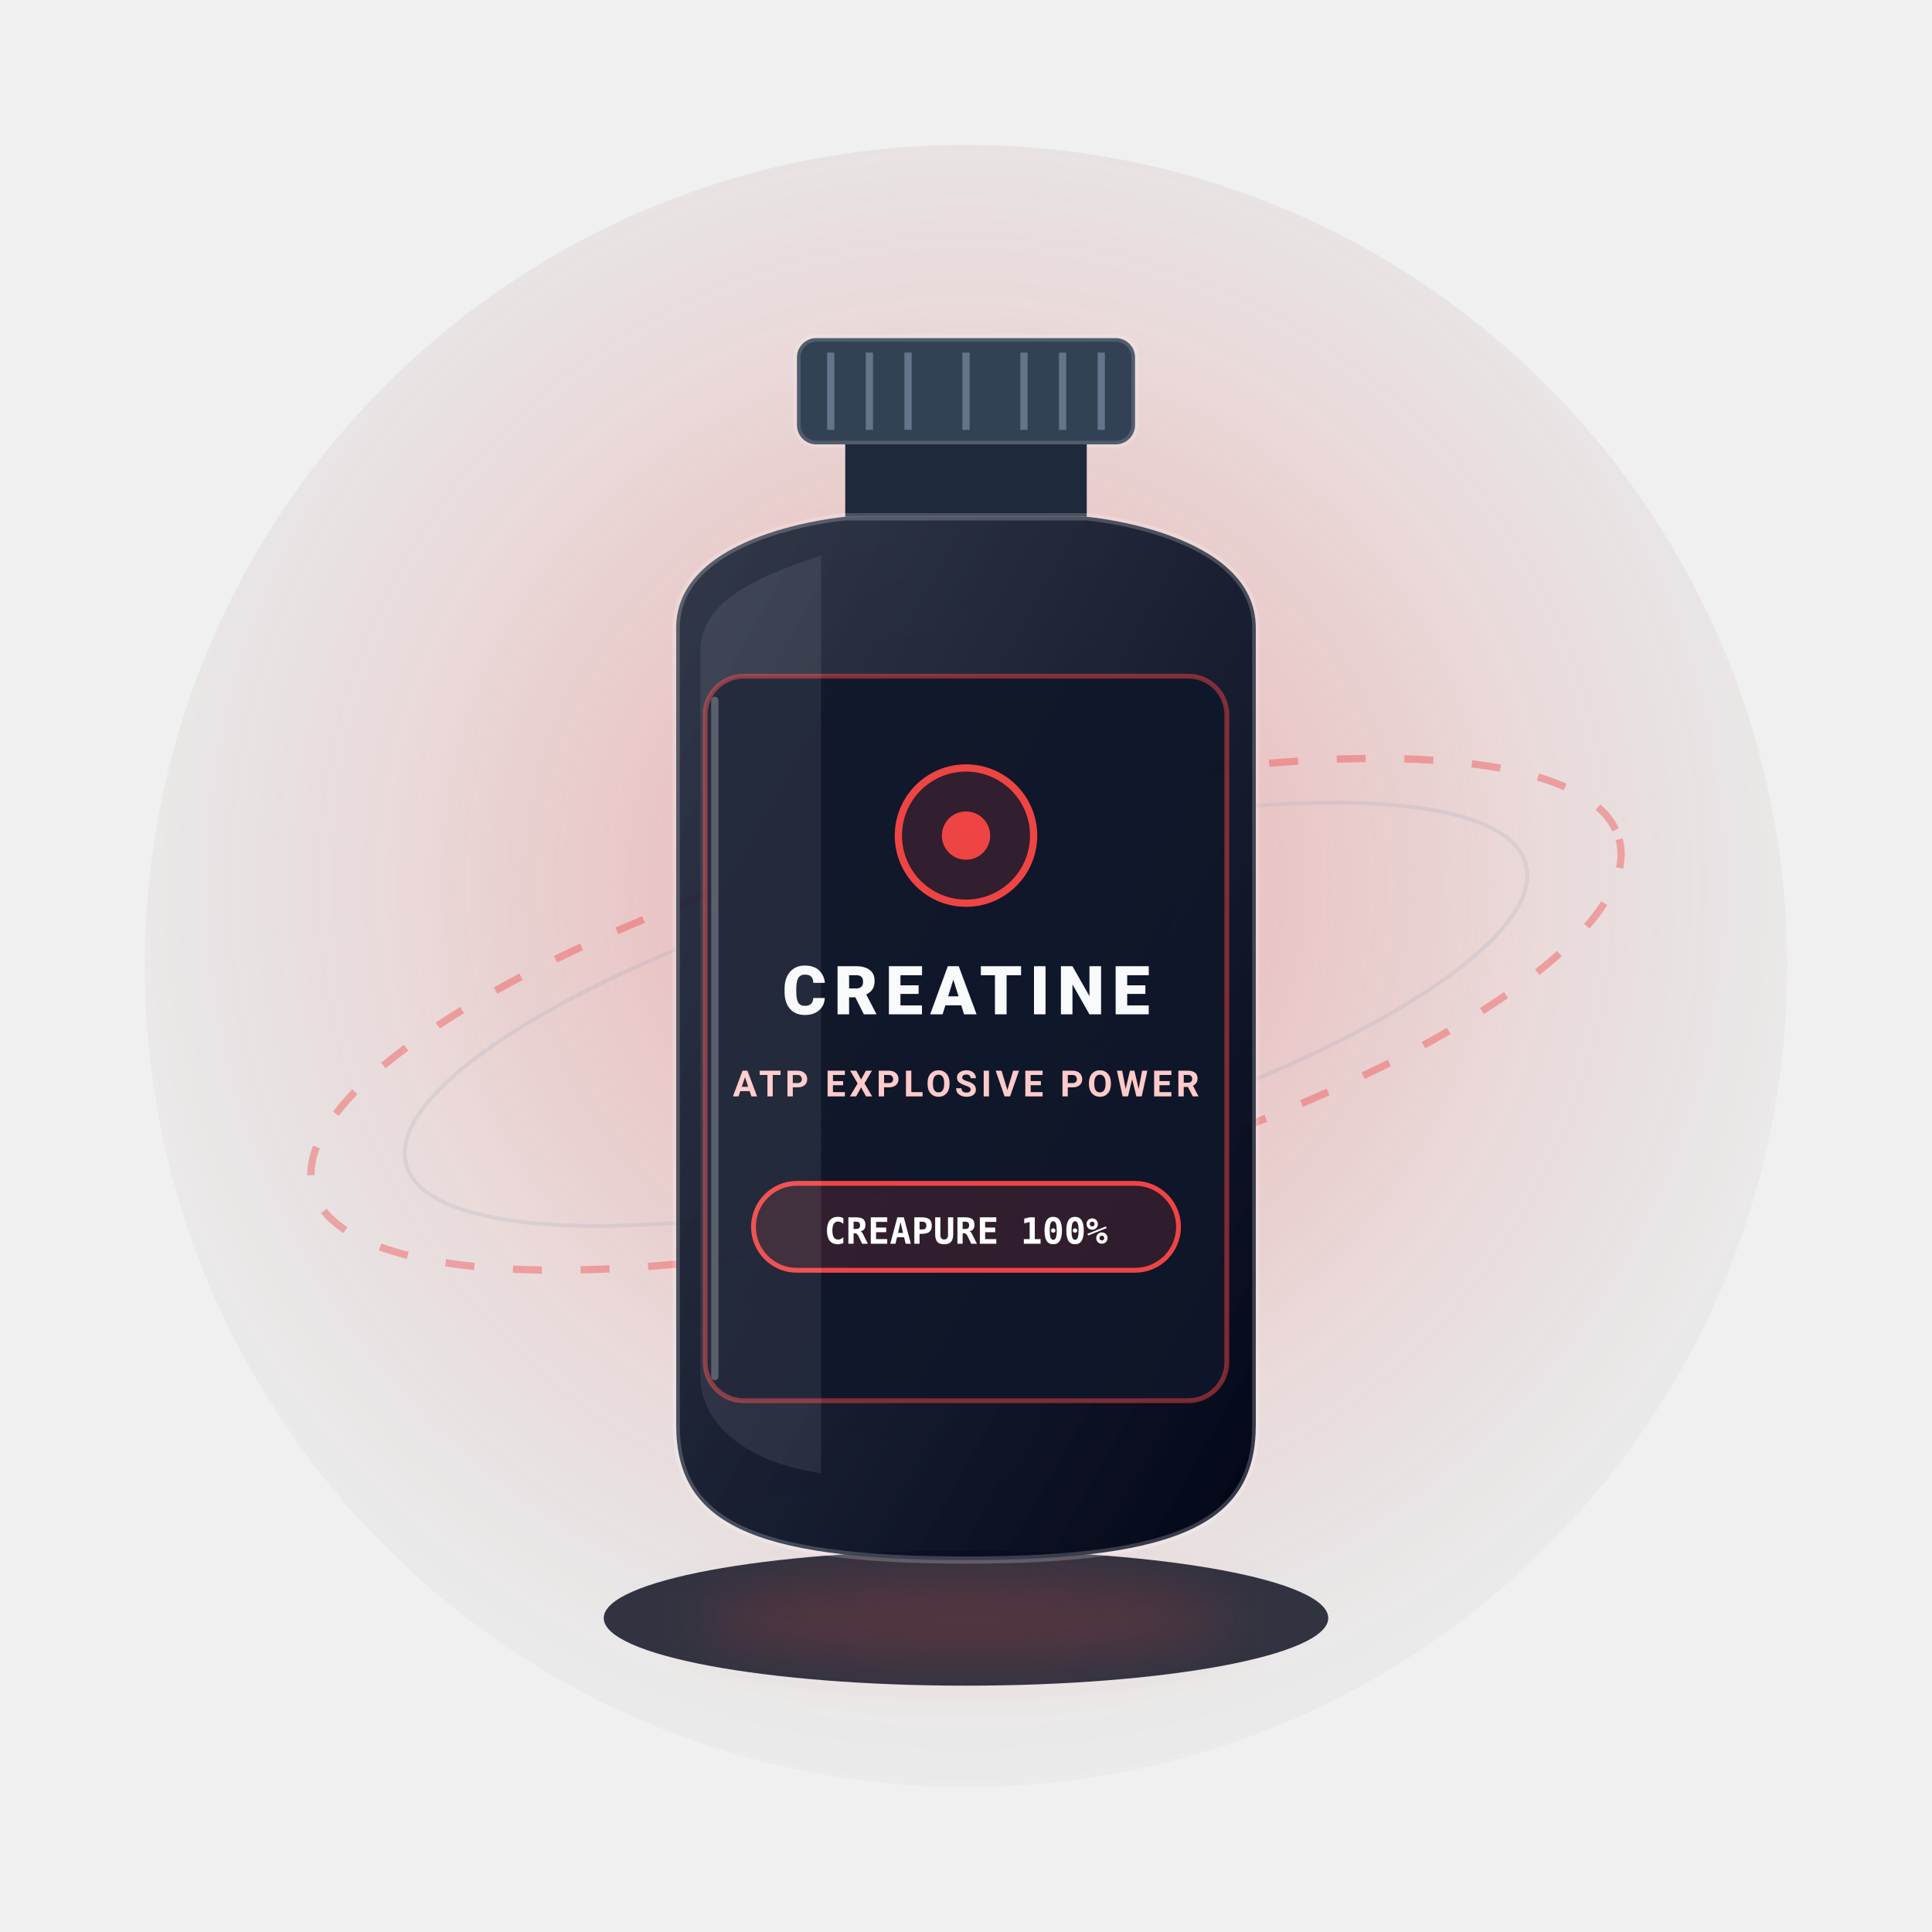
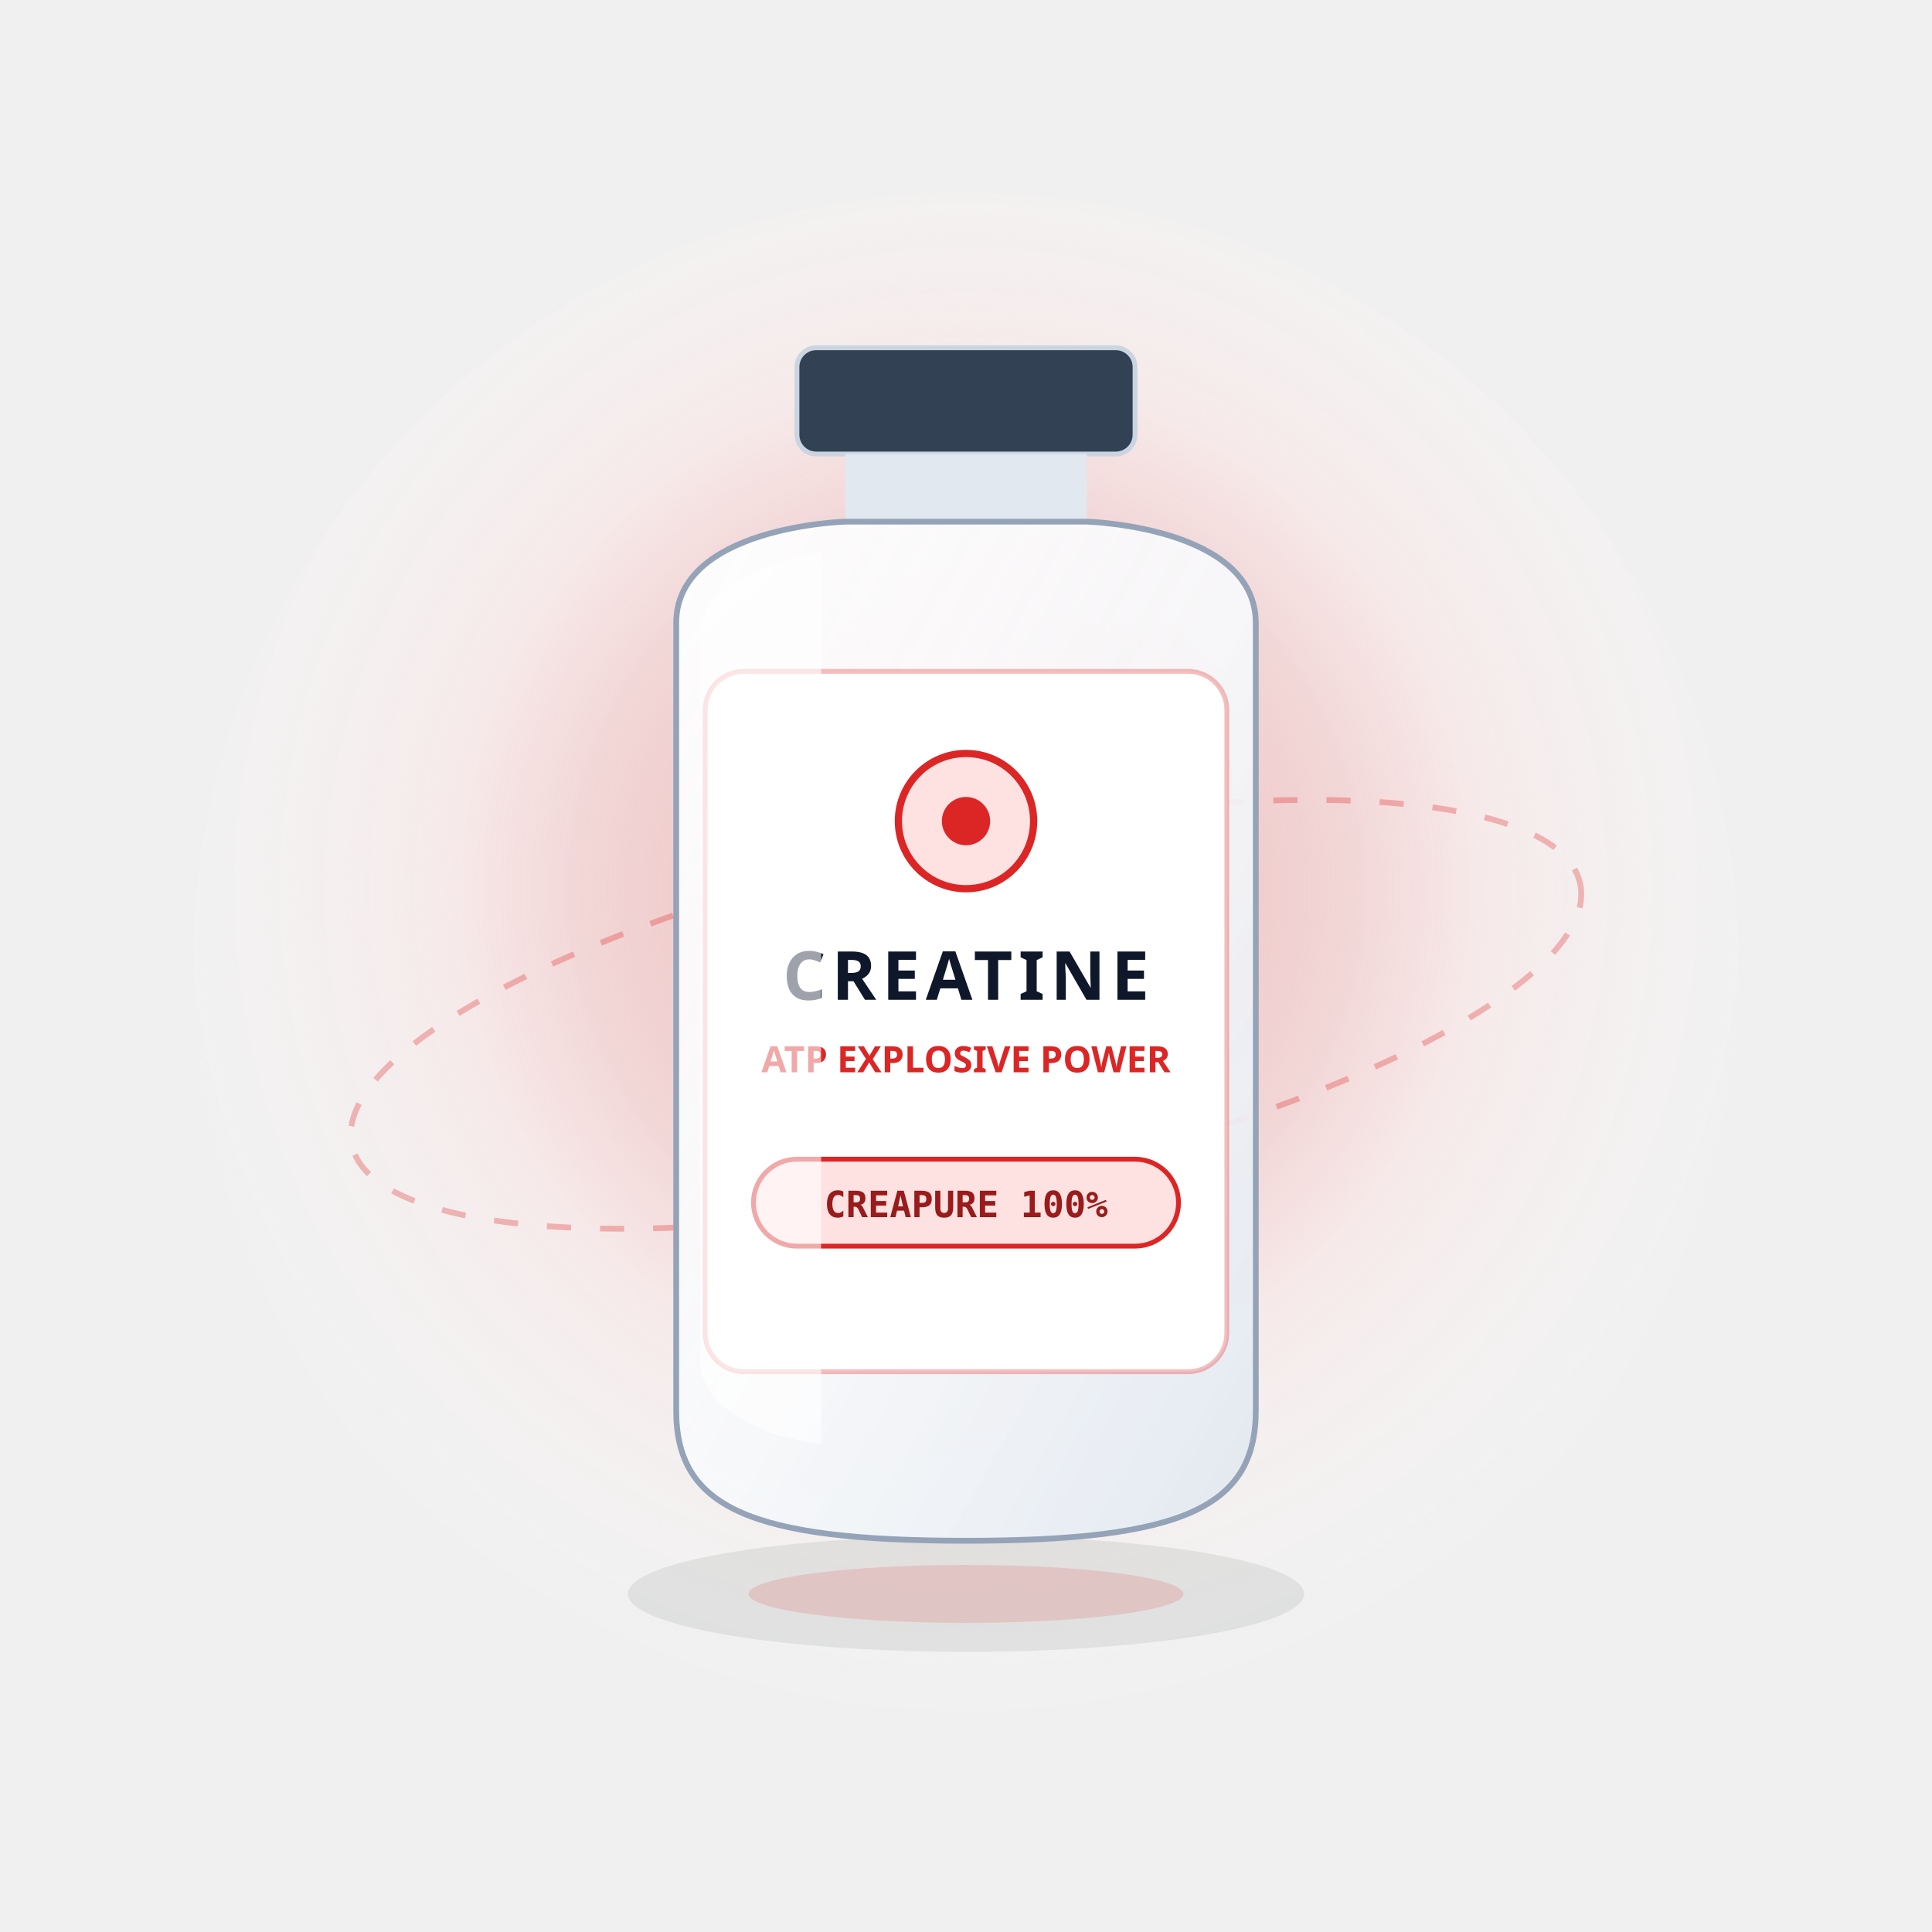
<svg xmlns="http://www.w3.org/2000/svg" viewBox="0 0 400 400" width="100%" height="100%">
  <defs>
-     <radialGradient id="bgGlow_creatine" cx="50%" cy="45%" r="60%">
-       <stop offset="0%" stop-color="#ef4444" stop-opacity="0.35" />
-       <stop offset="60%" stop-color="#b91c1c" stop-opacity="0.1" />
-       <stop offset="100%" stop-color="#0b1120" stop-opacity="0" />
+     <radialGradient id="bgGlow_creatine" cx="50%" cy="45%" r="55%">
+       <stop offset="0%" stop-color="#dc2626" stop-opacity="0.18" />
+       <stop offset="60%" stop-color="#fee2e2" stop-opacity="0.5" />
+       <stop offset="100%" stop-color="#ffffff" stop-opacity="0" />
    </radialGradient>
    <linearGradient id="bottleGrad_creatine" x1="0%" y1="0%" x2="100%" y2="100%">
-       <stop offset="0%" stop-color="#1e293b" stop-opacity="0.9" />
-       <stop offset="50%" stop-color="#0f172a" stop-opacity="0.95" />
-       <stop offset="100%" stop-color="#020617" stop-opacity="1" />
+       <stop offset="0%" stop-color="#ffffff" stop-opacity="0.95" />
+       <stop offset="50%" stop-color="#f8fafc" stop-opacity="0.9" />
+       <stop offset="100%" stop-color="#e2e8f0" stop-opacity="0.95" />
    </linearGradient>
    <linearGradient id="accentGrad_creatine" x1="0%" y1="0%" x2="100%" y2="100%">
-       <stop offset="0%" stop-color="#ef4444" />
-       <stop offset="100%" stop-color="#b91c1c" />
+       <stop offset="0%" stop-color="#dc2626" />
+       <stop offset="100%" stop-color="#991b1b" />
    </linearGradient>
-     <filter id="glow_creatine" x="-20%" y="-20%" width="140%" height="140%">
-       <feGaussianBlur stdDeviation="8" result="blur" />
-       <feComposite in="SourceGraphic" in2="blur" operator="over" />
-     </filter>
  </defs>
-   <rect width="400" height="400" fill="transparent" />
-   <circle cx="200" cy="200" r="170" fill="url(#bgGlow_creatine)" />
-   <ellipse cx="200" cy="210" rx="140" ry="40" fill="none" stroke="#ef4444" stroke-width="1.5" stroke-dasharray="6,8" opacity="0.4" transform="rotate(-15 200 210)" />
-   <ellipse cx="200" cy="210" rx="120" ry="32" fill="none" stroke="#94a3b8" stroke-width="0.8" opacity="0.2" transform="rotate(-15 200 210)" />
-   <ellipse cx="200" cy="335" rx="75" ry="14" fill="#020617" opacity="0.8" />
-   <ellipse cx="200" cy="335" rx="55" ry="8" fill="#ef4444" opacity="0.2" filter="blur(6px)" />
-   <g transform="translate(0, -5)">
-     <rect x="165" y="75" width="70" height="22" rx="4" fill="#334155" stroke="rgba(255,255,255,0.15)" stroke-width="1.5" />
-     <line x1="172" y1="78" x2="172" y2="94" stroke="#64748b" stroke-width="1.5" />
-     <line x1="180" y1="78" x2="180" y2="94" stroke="#64748b" stroke-width="1.5" />
-     <line x1="188" y1="78" x2="188" y2="94" stroke="#64748b" stroke-width="1.5" />
-     <line x1="200" y1="78" x2="200" y2="94" stroke="#64748b" stroke-width="1.5" />
-     <line x1="212" y1="78" x2="212" y2="94" stroke="#64748b" stroke-width="1.5" />
-     <line x1="220" y1="78" x2="220" y2="94" stroke="#64748b" stroke-width="1.5" />
-     <line x1="228" y1="78" x2="228" y2="94" stroke="#64748b" stroke-width="1.5" />
-     <rect x="175" y="97" width="50" height="15" fill="#1e293b" />
-     <path d="M 140 135 C 140 115, 175 112, 175 112 L 225 112 C 225 112, 260 115, 260 135 L 260 300 C 260 320, 245 328, 200 328 C 155 328, 140 320, 140 300 Z" fill="url(#bottleGrad_creatine)" stroke="rgba(255,255,255,0.2)" stroke-width="1.5" />
-     <rect x="146" y="145" width="108" height="150" rx="8" fill="#0f172a" fill-opacity="0.9" stroke="#ef4444" stroke-width="1" stroke-opacity="0.5" />
-     <path d="M 147 153 L 253 153" stroke="url(#accentGrad_creatine)" stroke-width="3" stroke-linecap="round" />
-     <circle cx="200" cy="178" r="14" fill="#ef4444" fill-opacity="0.15" stroke="#ef4444" stroke-width="1.5" />
-     <circle cx="200" cy="178" r="5" fill="#ef4444" />
-     <text x="200" y="215" font-family="system-ui, -apple-system, BlinkMacSystemFont, 'Segoe UI', Roboto, sans-serif" font-size="14" font-weight="800" fill="#f8fafc" text-anchor="middle" letter-spacing="1.5">CREATINE</text>
-     <text x="200" y="232" font-family="system-ui, -apple-system, BlinkMacSystemFont, 'Segoe UI', Roboto, sans-serif" font-size="7.5" font-weight="600" fill="#fecaca" text-anchor="middle" letter-spacing="0.8">ATP EXPLOSIVE POWER</text>
-     <rect x="156" y="250" width="88" height="18" rx="9" fill="#ef4444" fill-opacity="0.15" stroke="#ef4444" stroke-width="1" />
-     <text x="200" y="262.5" font-family="monospace" font-size="7.5" font-weight="700" fill="#ffffff" text-anchor="middle">CREAPURE 100%</text>
-     <path d="M 145 140 C 145 130, 155 125, 170 120 L 170 310 C 155 308, 145 300, 145 290 Z" fill="rgba(255,255,255,0.08)" />
-     <path d="M 148 150 L 148 290" stroke="rgba(255,255,255,0.25)" stroke-width="1.5" stroke-linecap="round" />
+   <circle cx="200" cy="200" r="160" fill="url(#bgGlow_creatine)" />
+   <ellipse cx="200" cy="210" rx="130" ry="36" fill="none" stroke="#dc2626" stroke-width="1.2" stroke-dasharray="5,6" opacity="0.3" transform="rotate(-12 200 210)" />
+   <ellipse cx="200" cy="330" rx="70" ry="12" fill="#0f291e" opacity="0.08" />
+   <ellipse cx="200" cy="330" rx="45" ry="6" fill="#dc2626" opacity="0.15" />
+   <g transform="translate(0, -6)">
+     <rect x="165" y="78" width="70" height="22" rx="4" fill="#334155" stroke="#cbd5e1" stroke-width="1" />
+     <rect x="175" y="100" width="50" height="14" fill="#e2e8f0" />
+     <path d="M 140 135 C 140 115, 175 114, 175 114 L 225 114 C 225 114, 260 115, 260 135 L 260 298 C 260 318, 245 325, 200 325 C 155 325, 140 318, 140 298 Z" fill="url(#bottleGrad_creatine)" stroke="#94a3b8" stroke-width="1.2" />
+     <rect x="146" y="145" width="108" height="145" rx="8" fill="#ffffff" stroke="#dc2626" stroke-width="1" stroke-opacity="0.3" />
+     <path d="M 147 152 L 253 152" stroke="url(#accentGrad_creatine)" stroke-width="3" stroke-linecap="round" />
+     <circle cx="200" cy="176" r="14" fill="#fee2e2" stroke="#dc2626" stroke-width="1.5" />
+     <circle cx="200" cy="176" r="5" fill="#dc2626" />
+     <text x="200" y="213" font-family="sans-serif" font-size="14" font-weight="800" fill="#0f172a" text-anchor="middle" letter-spacing="1.2">CREATINE</text>
+     <text x="200" y="228" font-family="sans-serif" font-size="7.5" font-weight="700" fill="#dc2626" text-anchor="middle">ATP EXPLOSIVE POWER</text>
+     <rect x="156" y="246" width="88" height="18" rx="9" fill="#fee2e2" stroke="#dc2626" stroke-width="1" />
+     <text x="200" y="258" font-family="monospace" font-size="7.5" font-weight="700" fill="#991b1b" text-anchor="middle">CREAPURE 100%</text>
+     <path d="M 145 138 C 145 128, 155 124, 170 120 L 170 305 C 155 303, 145 296, 145 288 Z" fill="rgba(255,255,255,0.6)" />
  </g>
</svg>
